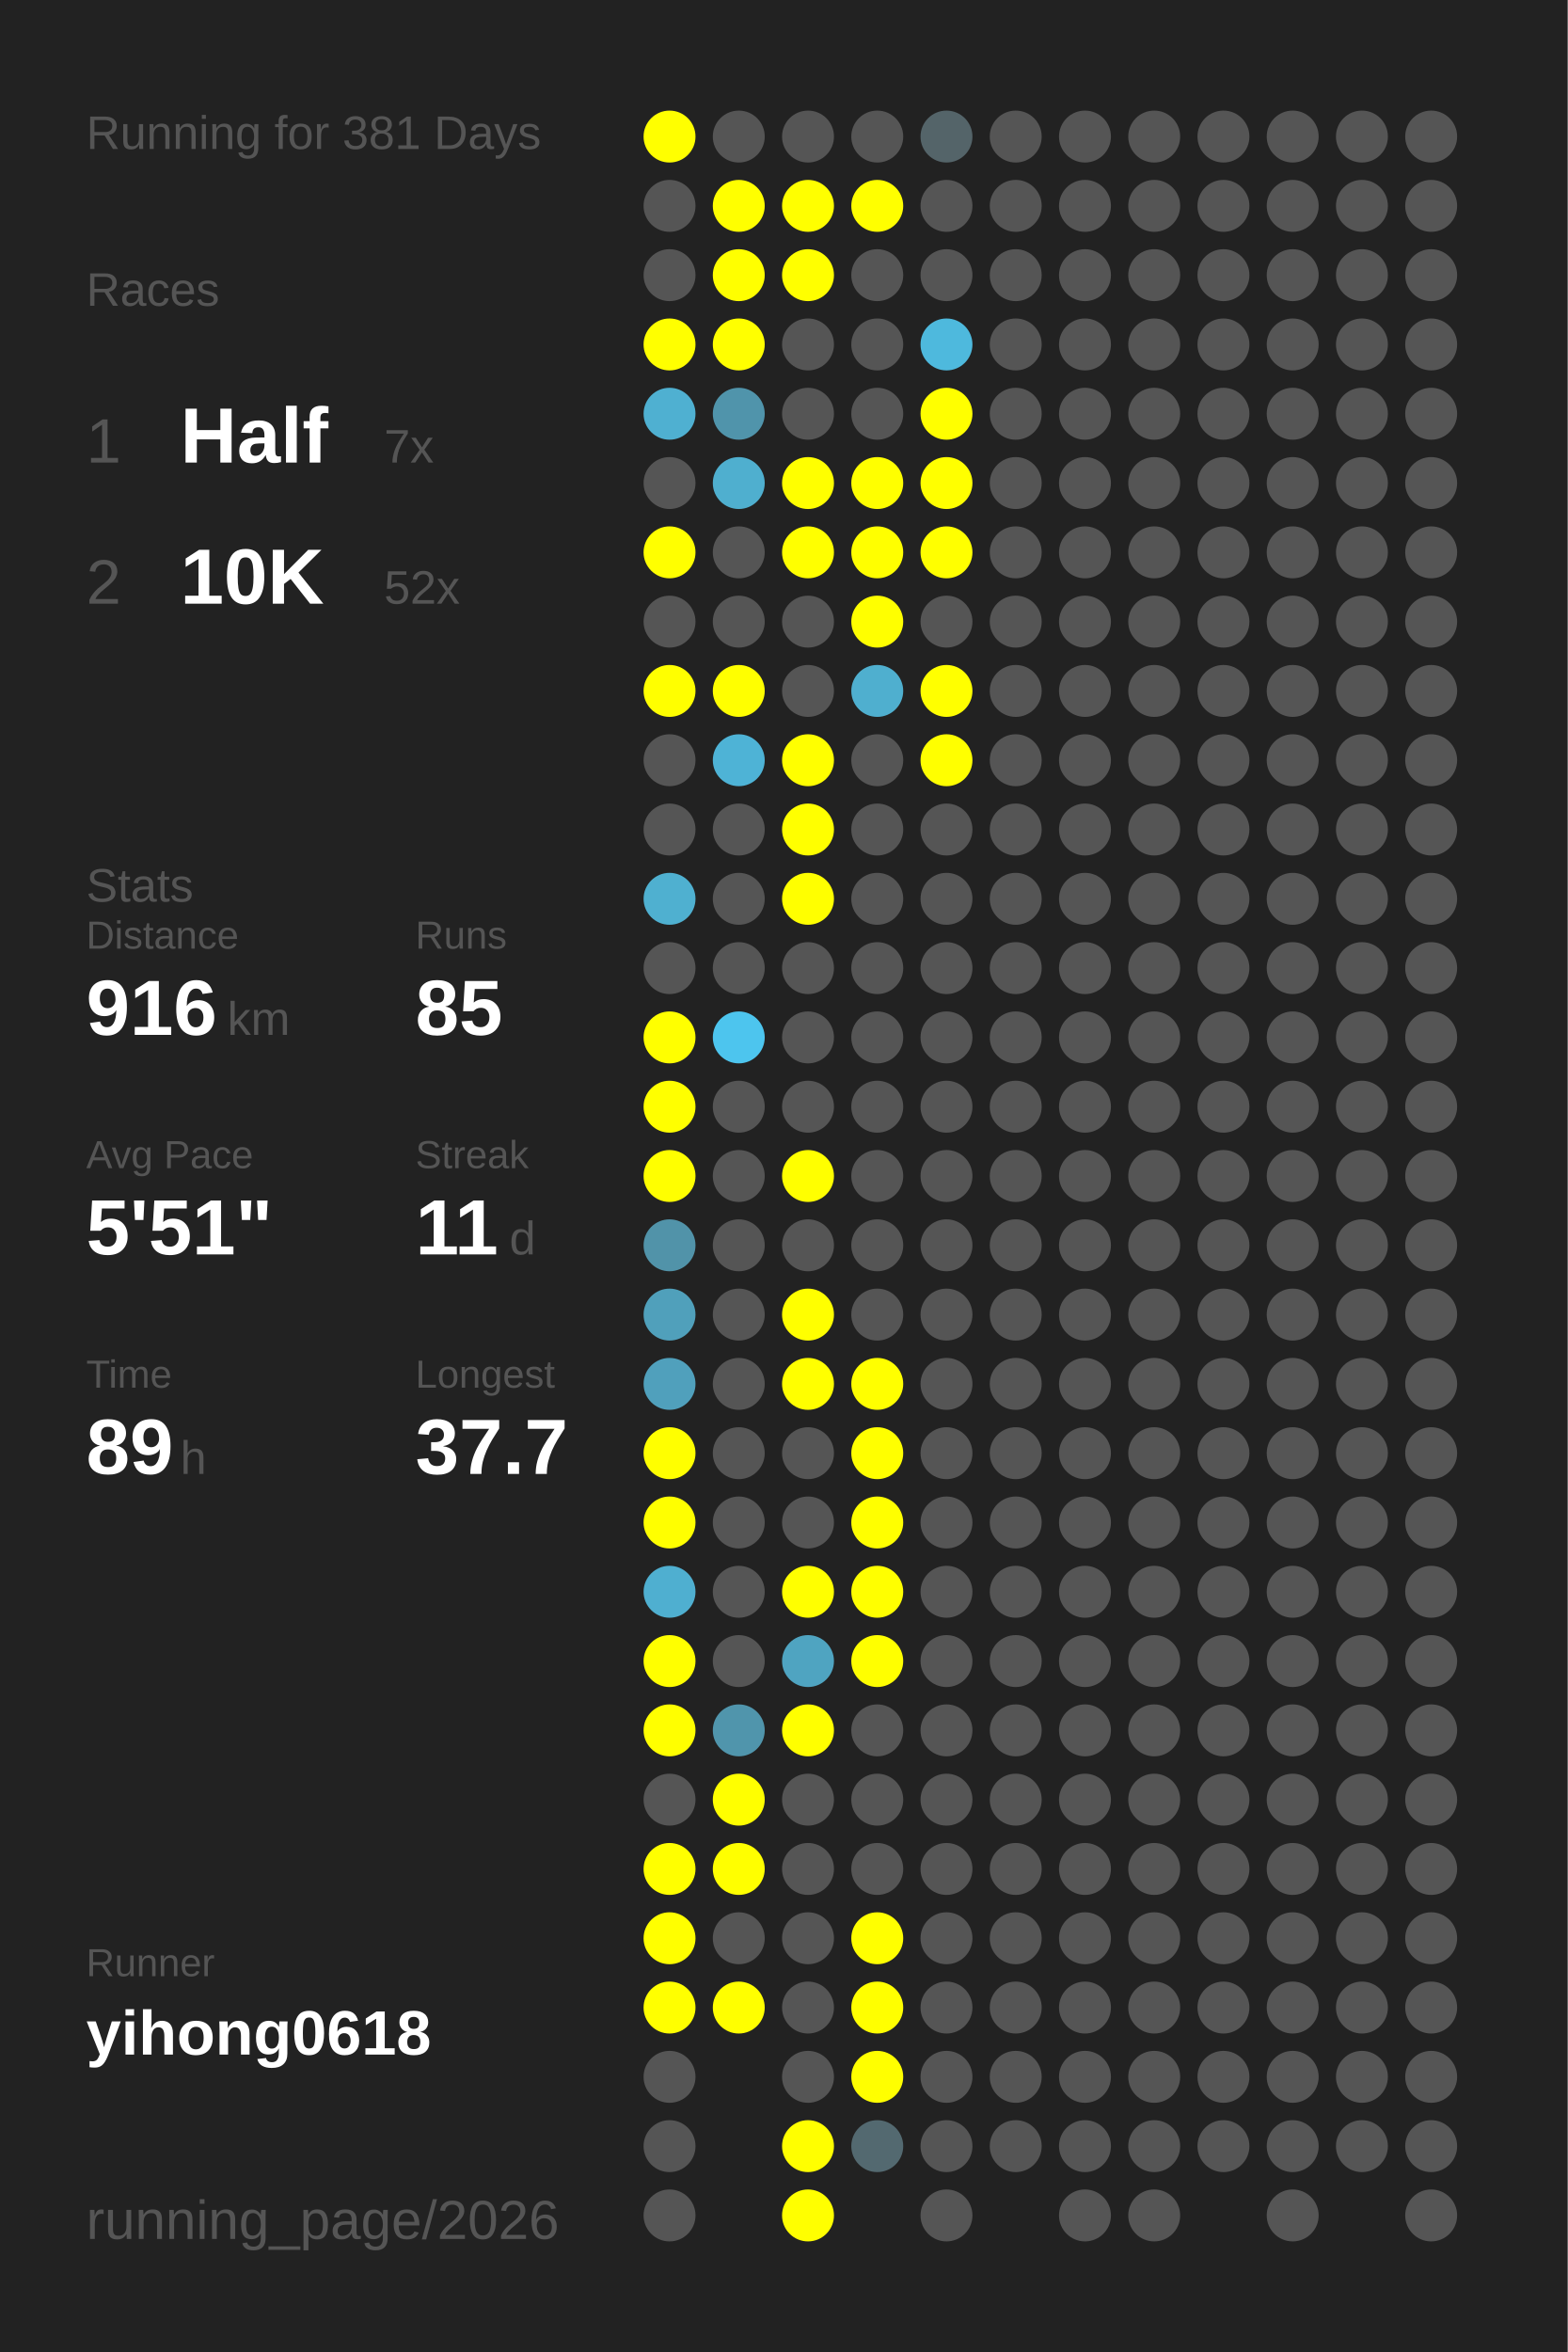
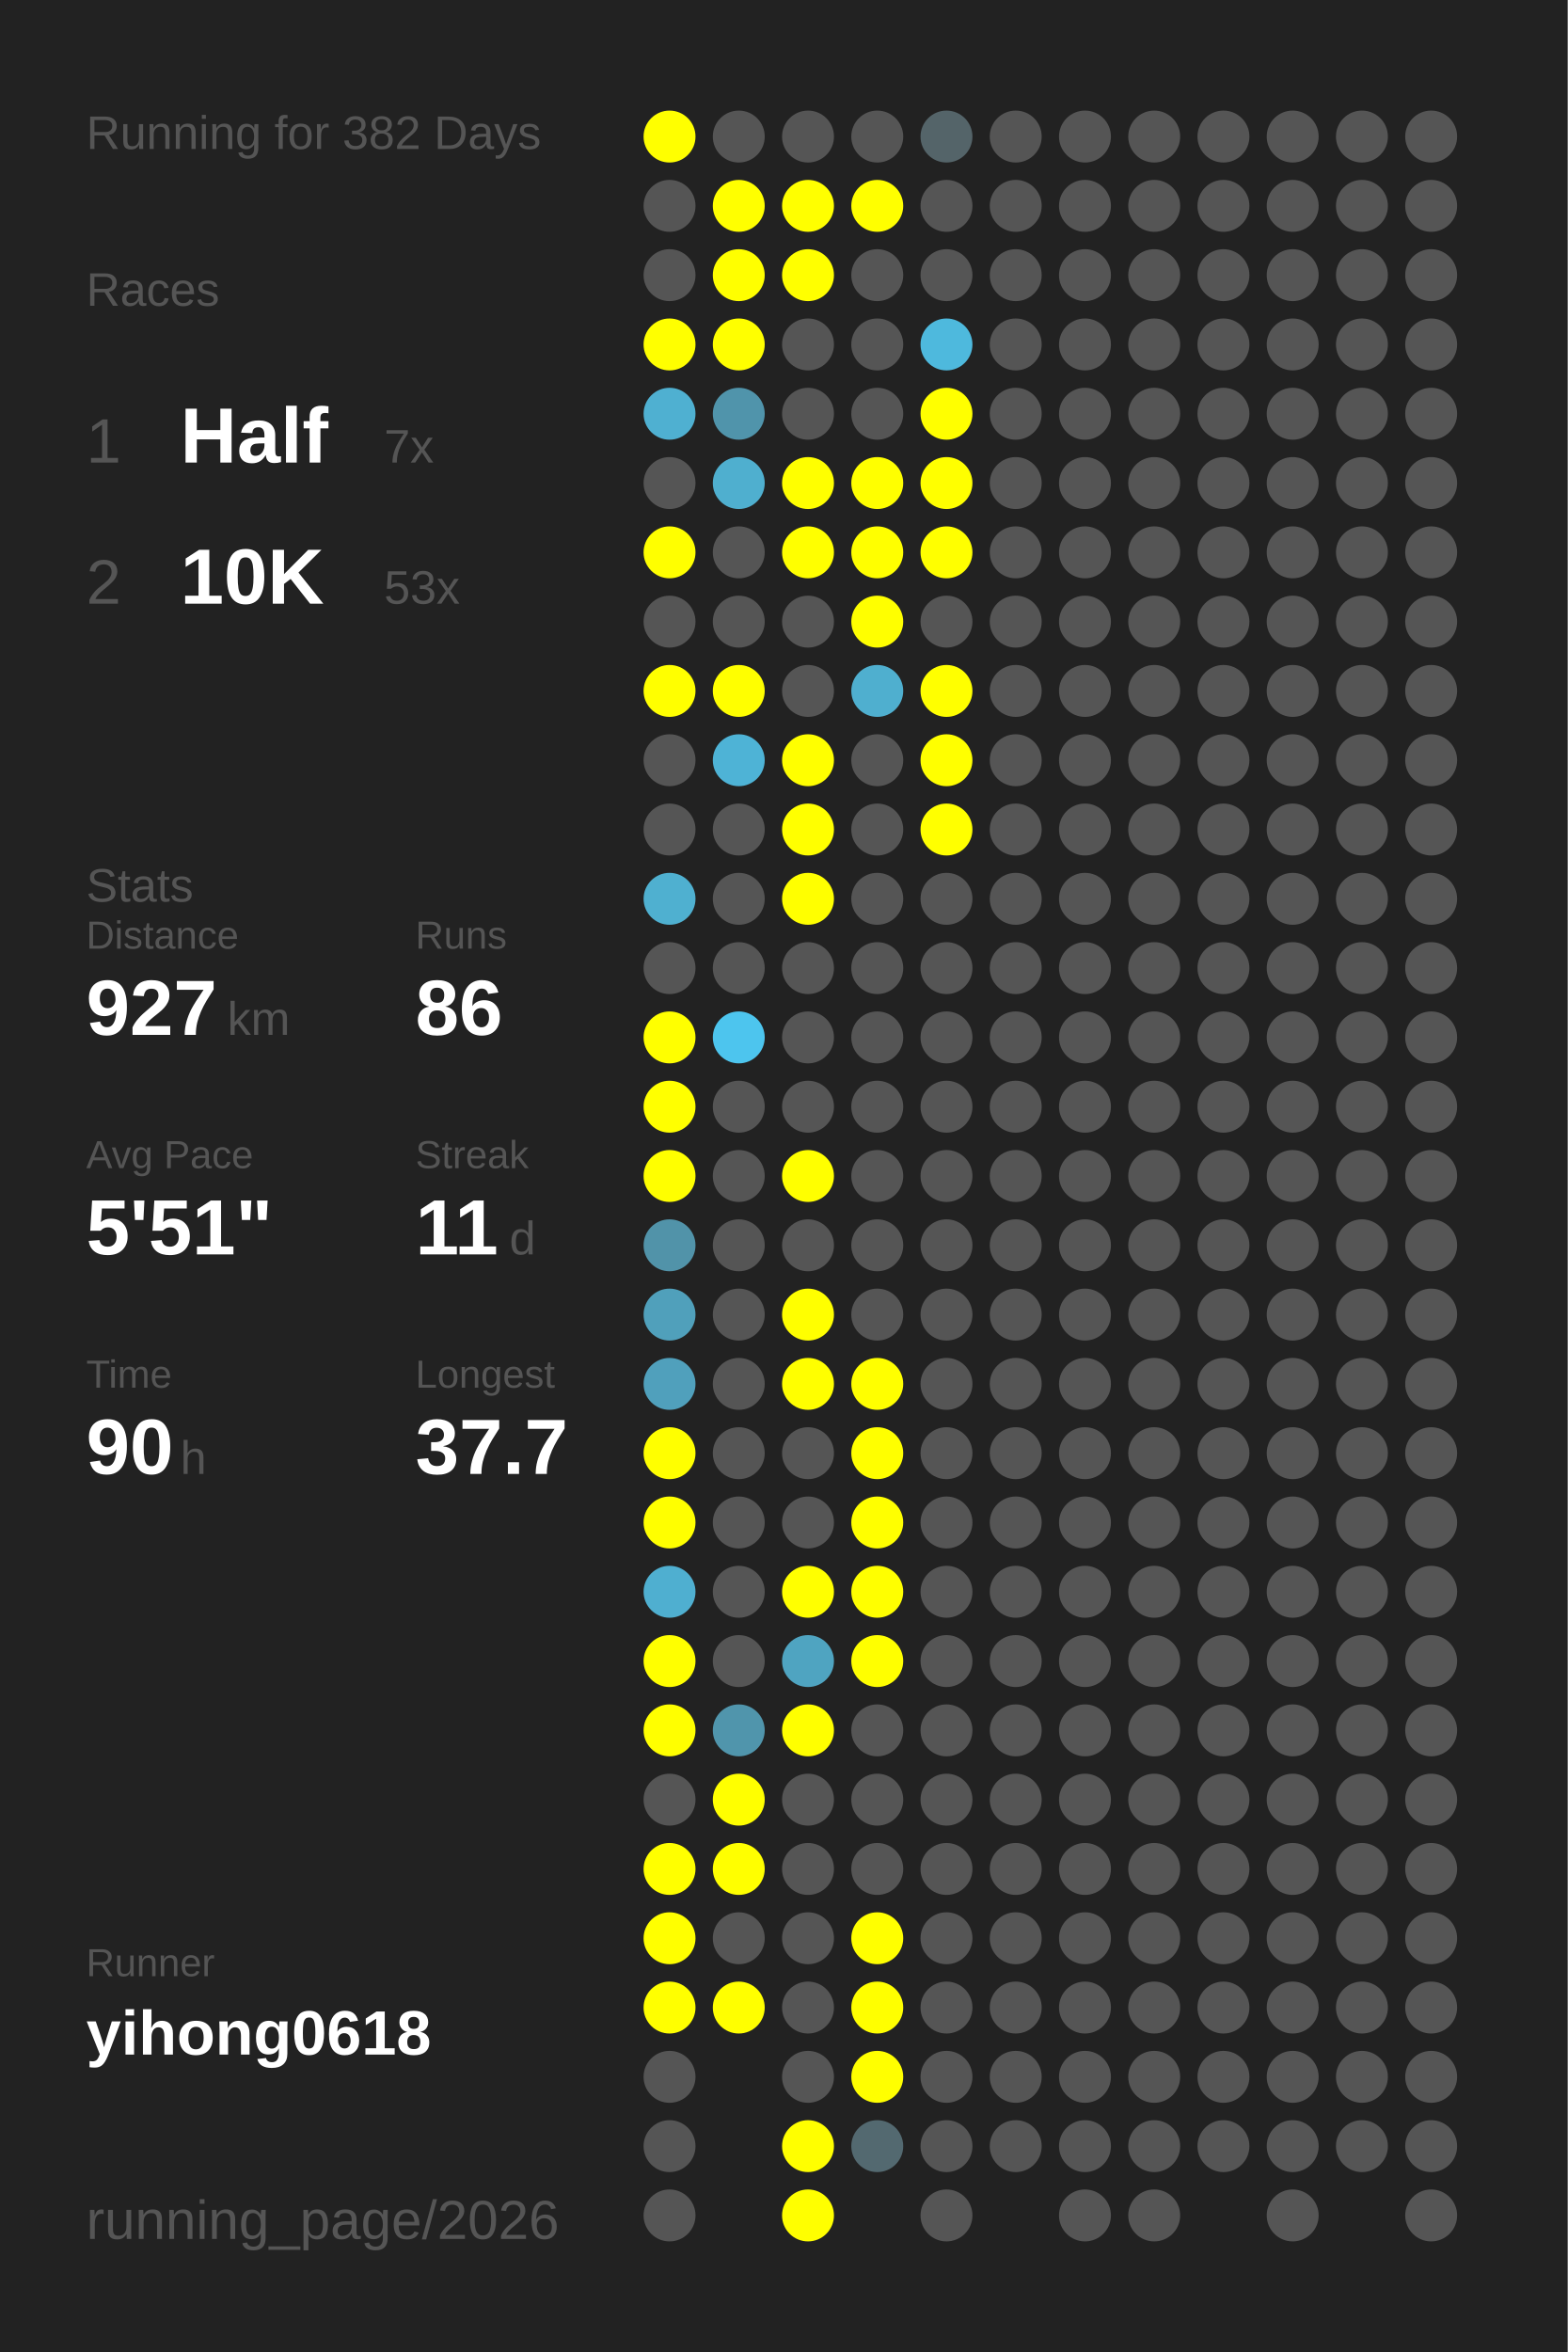
<svg xmlns="http://www.w3.org/2000/svg" baseProfile="full" height="300mm" version="1.1" viewBox="0,0,200,300" width="200mm">
  <defs />
  <rect fill="#222222" height="300" width="200" x="0" y="0" />
-   <text fill="#555555" style="font-size:6px; font-family:Arial;" x="11" y="19">Running for 381 Days</text>
+   <text fill="#555555" style="font-size:6px; font-family:Arial;" x="11" y="19">Running for 382 Days</text>
  <text fill="#555555" style="font-size:6px; font-family:Arial;" x="11" y="39">Races</text>
  <text fill="#555555" style="font-size:8px; font-family:Arial;" x="11" y="59">1</text>
  <text fill="#FFFFFF" style="font-size:10px; font-family:Arial; font-weight:bold;" x="23" y="59">Half</text>
  <text fill="#555555" style="font-size:6px; font-family:Arial;" x="49" y="59">7x</text>
  <text fill="#555555" style="font-size:8px; font-family:Arial;" x="11" y="77">2</text>
  <text fill="#FFFFFF" style="font-size:10px; font-family:Arial; font-weight:bold;" x="23" y="77">10K</text>
-   <text fill="#555555" style="font-size:6px; font-family:Arial;" x="49" y="77">52x</text>
+   <text fill="#555555" style="font-size:6px; font-family:Arial;" x="49" y="77">53x</text>
  <text fill="#555555" style="font-size:6px; font-family:Arial;" x="11" y="115">Stats</text>
  <text fill="#555555" style="font-size:5px; font-family:Arial;" x="11" y="121">Distance</text>
-   <text fill="#FFFFFF" style="font-size:10px; font-family:Arial; font-weight:bold;" x="11" y="132">916</text>
+   <text fill="#FFFFFF" style="font-size:10px; font-family:Arial; font-weight:bold;" x="11" y="132">927</text>
  <text fill="#555555" style="font-size:6px; font-family:Arial;" x="29" y="132">km</text>
  <text fill="#555555" style="font-size:5px; font-family:Arial;" x="53" y="121">Runs</text>
-   <text fill="#FFFFFF" style="font-size:10px; font-family:Arial; font-weight:bold;" x="53" y="132">85</text>
+   <text fill="#FFFFFF" style="font-size:10px; font-family:Arial; font-weight:bold;" x="53" y="132">86</text>
  <text fill="#555555" style="font-size:5px; font-family:Arial;" x="11" y="149">Avg Pace</text>
  <text fill="#FFFFFF" style="font-size:10px; font-family:Arial; font-weight:bold;" x="11" y="160">5'51"</text>
  <text fill="#555555" style="font-size:5px; font-family:Arial;" x="53" y="149">Streak</text>
  <text fill="#FFFFFF" style="font-size:10px; font-family:Arial; font-weight:bold;" x="53" y="160">11</text>
  <text fill="#555555" style="font-size:6px; font-family:Arial;" x="65" y="160">d</text>
  <text fill="#555555" style="font-size:5px; font-family:Arial;" x="11" y="177">Time</text>
-   <text fill="#FFFFFF" style="font-size:10px; font-family:Arial; font-weight:bold;" x="11" y="188">89</text>
+   <text fill="#FFFFFF" style="font-size:10px; font-family:Arial; font-weight:bold;" x="11" y="188">90</text>
  <text fill="#555555" style="font-size:6px; font-family:Arial;" x="23" y="188">h</text>
  <text fill="#555555" style="font-size:5px; font-family:Arial;" x="53" y="177">Longest</text>
  <text fill="#FFFFFF" style="font-size:10px; font-family:Arial; font-weight:bold;" x="53" y="188">37.7</text>
  <text fill="#555555" style="font-size:5px; font-family:Arial;" x="11" y="252.065">Runner</text>
  <text fill="#FFFFFF" style="font-size:8px; font-family:Arial; font-weight:bold;" x="11" y="262.065">yihong0618</text>
  <text fill="#555555" style="font-size:7px; font-family:Arial;" x="11" y="285.581">running_page/2026</text>
  <circle cx="85.417" cy="17.419" fill="#FFFF00" r="3.312" />
  <circle cx="85.417" cy="26.258" fill="#555555" r="3.312" />
  <circle cx="85.417" cy="35.097" fill="#555555" r="3.312" />
  <circle cx="85.417" cy="43.935" fill="#FFFF00" r="3.312" />
  <circle cx="85.417" cy="52.774" fill="#4fb0d1" r="3.312" />
  <circle cx="85.417" cy="61.613" fill="#555555" r="3.312" />
  <circle cx="85.417" cy="70.452" fill="#FFFF00" r="3.312" />
  <circle cx="85.417" cy="79.29" fill="#555555" r="3.312" />
  <circle cx="85.417" cy="88.129" fill="#FFFF00" r="3.312" />
  <circle cx="85.417" cy="96.968" fill="#555555" r="3.312" />
  <circle cx="85.417" cy="105.806" fill="#555555" r="3.312" />
  <circle cx="85.417" cy="114.645" fill="#4fb0d0" r="3.312" />
  <circle cx="85.417" cy="123.484" fill="#555555" r="3.312" />
  <circle cx="85.417" cy="132.323" fill="#FFFF00" r="3.312" />
  <circle cx="85.417" cy="141.161" fill="#FFFF00" r="3.312" />
  <circle cx="85.417" cy="150" fill="#FFFF00" r="3.312" />
  <circle cx="85.417" cy="158.839" fill="#5193a9" r="3.312" />
  <circle cx="85.417" cy="167.677" fill="#50a0bb" r="3.312" />
  <circle cx="85.417" cy="176.516" fill="#50a0bc" r="3.312" />
  <circle cx="85.417" cy="185.355" fill="#FFFF00" r="3.312" />
  <circle cx="85.417" cy="194.194" fill="#FFFF00" r="3.312" />
  <circle cx="85.417" cy="203.032" fill="#4fafd0" r="3.312" />
  <circle cx="85.417" cy="211.871" fill="#FFFF00" r="3.312" />
  <circle cx="85.417" cy="220.71" fill="#FFFF00" r="3.312" />
  <circle cx="85.417" cy="229.548" fill="#555555" r="3.312" />
  <circle cx="85.417" cy="238.387" fill="#FFFF00" r="3.312" />
  <circle cx="85.417" cy="247.226" fill="#FFFF00" r="3.312" />
  <circle cx="85.417" cy="256.065" fill="#FFFF00" r="3.312" />
  <circle cx="85.417" cy="264.903" fill="#555555" r="3.312" />
  <circle cx="85.417" cy="273.742" fill="#555555" r="3.312" />
  <circle cx="85.417" cy="282.581" fill="#555555" r="3.312" />
  <circle cx="94.25" cy="17.419" fill="#555555" r="3.312" />
  <circle cx="94.25" cy="26.258" fill="#FFFF00" r="3.312" />
  <circle cx="94.25" cy="35.097" fill="#FFFF00" r="3.312" />
  <circle cx="94.25" cy="43.935" fill="#FFFF00" r="3.312" />
  <circle cx="94.25" cy="52.774" fill="#5094ab" r="3.312" />
  <circle cx="94.25" cy="61.613" fill="#4fafcf" r="3.312" />
  <circle cx="94.25" cy="70.452" fill="#555555" r="3.312" />
  <circle cx="94.25" cy="79.29" fill="#555555" r="3.312" />
  <circle cx="94.25" cy="88.129" fill="#FFFF00" r="3.312" />
  <circle cx="94.25" cy="96.968" fill="#4eb3d6" r="3.312" />
  <circle cx="94.25" cy="105.806" fill="#555555" r="3.312" />
  <circle cx="94.25" cy="114.645" fill="#555555" r="3.312" />
  <circle cx="94.25" cy="123.484" fill="#555555" r="3.312" />
  <circle cx="94.25" cy="132.323" fill="#4dc5ee" r="3.312" />
  <circle cx="94.25" cy="141.161" fill="#555555" r="3.312" />
  <circle cx="94.25" cy="150" fill="#555555" r="3.312" />
  <circle cx="94.25" cy="158.839" fill="#555555" r="3.312" />
  <circle cx="94.25" cy="167.677" fill="#555555" r="3.312" />
  <circle cx="94.25" cy="176.516" fill="#555555" r="3.312" />
  <circle cx="94.25" cy="185.355" fill="#555555" r="3.312" />
  <circle cx="94.25" cy="194.194" fill="#555555" r="3.312" />
  <circle cx="94.25" cy="203.032" fill="#555555" r="3.312" />
  <circle cx="94.25" cy="211.871" fill="#555555" r="3.312" />
  <circle cx="94.25" cy="220.71" fill="#5095ac" r="3.312" />
  <circle cx="94.25" cy="229.548" fill="#FFFF00" r="3.312" />
  <circle cx="94.25" cy="238.387" fill="#FFFF00" r="3.312" />
  <circle cx="94.25" cy="247.226" fill="#555555" r="3.312" />
  <circle cx="94.25" cy="256.065" fill="#FFFF00" r="3.312" />
  <circle cx="103.083" cy="17.419" fill="#555555" r="3.312" />
  <circle cx="103.083" cy="26.258" fill="#FFFF00" r="3.312" />
  <circle cx="103.083" cy="35.097" fill="#FFFF00" r="3.312" />
  <circle cx="103.083" cy="43.935" fill="#555555" r="3.312" />
  <circle cx="103.083" cy="52.774" fill="#555555" r="3.312" />
  <circle cx="103.083" cy="61.613" fill="#FFFF00" r="3.312" />
  <circle cx="103.083" cy="70.452" fill="#FFFF00" r="3.312" />
  <circle cx="103.083" cy="79.29" fill="#555555" r="3.312" />
  <circle cx="103.083" cy="88.129" fill="#555555" r="3.312" />
  <circle cx="103.083" cy="96.968" fill="#FFFF00" r="3.312" />
  <circle cx="103.083" cy="105.806" fill="#FFFF00" r="3.312" />
  <circle cx="103.083" cy="114.645" fill="#FFFF00" r="3.312" />
  <circle cx="103.083" cy="123.484" fill="#555555" r="3.312" />
  <circle cx="103.083" cy="132.323" fill="#555555" r="3.312" />
  <circle cx="103.083" cy="141.161" fill="#555555" r="3.312" />
  <circle cx="103.083" cy="150" fill="#FFFF00" r="3.312" />
  <circle cx="103.083" cy="158.839" fill="#555555" r="3.312" />
  <circle cx="103.083" cy="167.677" fill="#FFFF00" r="3.312" />
  <circle cx="103.083" cy="176.516" fill="#FFFF00" r="3.312" />
  <circle cx="103.083" cy="185.355" fill="#555555" r="3.312" />
  <circle cx="103.083" cy="194.194" fill="#555555" r="3.312" />
  <circle cx="103.083" cy="203.032" fill="#FFFF00" r="3.312" />
  <circle cx="103.083" cy="211.871" fill="#4fa4c1" r="3.312" />
  <circle cx="103.083" cy="220.71" fill="#FFFF00" r="3.312" />
  <circle cx="103.083" cy="229.548" fill="#555555" r="3.312" />
  <circle cx="103.083" cy="238.387" fill="#555555" r="3.312" />
  <circle cx="103.083" cy="247.226" fill="#555555" r="3.312" />
  <circle cx="103.083" cy="256.065" fill="#555555" r="3.312" />
  <circle cx="103.083" cy="264.903" fill="#555555" r="3.312" />
  <circle cx="103.083" cy="273.742" fill="#FFFF00" r="3.312" />
  <circle cx="103.083" cy="282.581" fill="#FFFF00" r="3.312" />
  <circle cx="111.917" cy="17.419" fill="#555555" r="3.312" />
  <circle cx="111.917" cy="26.258" fill="#FFFF00" r="3.312" />
  <circle cx="111.917" cy="35.097" fill="#555555" r="3.312" />
  <circle cx="111.917" cy="43.935" fill="#555555" r="3.312" />
  <circle cx="111.917" cy="52.774" fill="#555555" r="3.312" />
  <circle cx="111.917" cy="61.613" fill="#FFFF00" r="3.312" />
  <circle cx="111.917" cy="70.452" fill="#FFFF00" r="3.312" />
  <circle cx="111.917" cy="79.29" fill="#FFFF00" r="3.312" />
  <circle cx="111.917" cy="88.129" fill="#4fafcf" r="3.312" />
  <circle cx="111.917" cy="96.968" fill="#555555" r="3.312" />
  <circle cx="111.917" cy="105.806" fill="#555555" r="3.312" />
  <circle cx="111.917" cy="114.645" fill="#555555" r="3.312" />
  <circle cx="111.917" cy="123.484" fill="#555555" r="3.312" />
  <circle cx="111.917" cy="132.323" fill="#555555" r="3.312" />
  <circle cx="111.917" cy="141.161" fill="#555555" r="3.312" />
  <circle cx="111.917" cy="150" fill="#555555" r="3.312" />
  <circle cx="111.917" cy="158.839" fill="#555555" r="3.312" />
  <circle cx="111.917" cy="167.677" fill="#555555" r="3.312" />
  <circle cx="111.917" cy="176.516" fill="#FFFF00" r="3.312" />
  <circle cx="111.917" cy="185.355" fill="#FFFF00" r="3.312" />
  <circle cx="111.917" cy="194.194" fill="#FFFF00" r="3.312" />
  <circle cx="111.917" cy="203.032" fill="#FFFF00" r="3.312" />
  <circle cx="111.917" cy="211.871" fill="#FFFF00" r="3.312" />
  <circle cx="111.917" cy="220.71" fill="#555555" r="3.312" />
  <circle cx="111.917" cy="229.548" fill="#555555" r="3.312" />
  <circle cx="111.917" cy="238.387" fill="#555555" r="3.312" />
  <circle cx="111.917" cy="247.226" fill="#FFFF00" r="3.312" />
  <circle cx="111.917" cy="256.065" fill="#FFFF00" r="3.312" />
  <circle cx="111.917" cy="264.903" fill="#FFFF00" r="3.312" />
  <circle cx="111.917" cy="273.742" fill="#536970" r="3.312" />
  <circle cx="120.75" cy="17.419" fill="#546469" r="3.312" />
  <circle cx="120.75" cy="26.258" fill="#555555" r="3.312" />
  <circle cx="120.75" cy="35.097" fill="#555555" r="3.312" />
  <circle cx="120.75" cy="43.935" fill="#4eb9dd" r="3.312" />
  <circle cx="120.75" cy="52.774" fill="#FFFF00" r="3.312" />
  <circle cx="120.75" cy="61.613" fill="#FFFF00" r="3.312" />
  <circle cx="120.75" cy="70.452" fill="#FFFF00" r="3.312" />
  <circle cx="120.75" cy="79.29" fill="#555555" r="3.312" />
  <circle cx="120.75" cy="88.129" fill="#FFFF00" r="3.312" />
  <circle cx="120.75" cy="96.968" fill="#FFFF00" r="3.312" />
-   <circle cx="120.75" cy="105.806" fill="#555555" r="3.312" />
+   <circle cx="120.75" cy="105.806" fill="#FFFF00" r="3.312" />
  <circle cx="120.75" cy="114.645" fill="#555555" r="3.312" />
  <circle cx="120.75" cy="123.484" fill="#555555" r="3.312" />
  <circle cx="120.75" cy="132.323" fill="#555555" r="3.312" />
  <circle cx="120.75" cy="141.161" fill="#555555" r="3.312" />
  <circle cx="120.75" cy="150" fill="#555555" r="3.312" />
  <circle cx="120.75" cy="158.839" fill="#555555" r="3.312" />
  <circle cx="120.75" cy="167.677" fill="#555555" r="3.312" />
  <circle cx="120.75" cy="176.516" fill="#555555" r="3.312" />
  <circle cx="120.75" cy="185.355" fill="#555555" r="3.312" />
  <circle cx="120.75" cy="194.194" fill="#555555" r="3.312" />
  <circle cx="120.75" cy="203.032" fill="#555555" r="3.312" />
  <circle cx="120.75" cy="211.871" fill="#555555" r="3.312" />
  <circle cx="120.75" cy="220.71" fill="#555555" r="3.312" />
  <circle cx="120.75" cy="229.548" fill="#555555" r="3.312" />
  <circle cx="120.75" cy="238.387" fill="#555555" r="3.312" />
  <circle cx="120.75" cy="247.226" fill="#555555" r="3.312" />
  <circle cx="120.75" cy="256.065" fill="#555555" r="3.312" />
  <circle cx="120.75" cy="264.903" fill="#555555" r="3.312" />
  <circle cx="120.75" cy="273.742" fill="#555555" r="3.312" />
  <circle cx="120.75" cy="282.581" fill="#555555" r="3.312" />
  <circle cx="129.583" cy="17.419" fill="#555555" r="3.312" />
  <circle cx="129.583" cy="26.258" fill="#555555" r="3.312" />
  <circle cx="129.583" cy="35.097" fill="#555555" r="3.312" />
  <circle cx="129.583" cy="43.935" fill="#555555" r="3.312" />
  <circle cx="129.583" cy="52.774" fill="#555555" r="3.312" />
  <circle cx="129.583" cy="61.613" fill="#555555" r="3.312" />
  <circle cx="129.583" cy="70.452" fill="#555555" r="3.312" />
  <circle cx="129.583" cy="79.29" fill="#555555" r="3.312" />
  <circle cx="129.583" cy="88.129" fill="#555555" r="3.312" />
  <circle cx="129.583" cy="96.968" fill="#555555" r="3.312" />
  <circle cx="129.583" cy="105.806" fill="#555555" r="3.312" />
  <circle cx="129.583" cy="114.645" fill="#555555" r="3.312" />
  <circle cx="129.583" cy="123.484" fill="#555555" r="3.312" />
  <circle cx="129.583" cy="132.323" fill="#555555" r="3.312" />
  <circle cx="129.583" cy="141.161" fill="#555555" r="3.312" />
  <circle cx="129.583" cy="150" fill="#555555" r="3.312" />
  <circle cx="129.583" cy="158.839" fill="#555555" r="3.312" />
  <circle cx="129.583" cy="167.677" fill="#555555" r="3.312" />
  <circle cx="129.583" cy="176.516" fill="#555555" r="3.312" />
  <circle cx="129.583" cy="185.355" fill="#555555" r="3.312" />
  <circle cx="129.583" cy="194.194" fill="#555555" r="3.312" />
  <circle cx="129.583" cy="203.032" fill="#555555" r="3.312" />
  <circle cx="129.583" cy="211.871" fill="#555555" r="3.312" />
  <circle cx="129.583" cy="220.71" fill="#555555" r="3.312" />
  <circle cx="129.583" cy="229.548" fill="#555555" r="3.312" />
  <circle cx="129.583" cy="238.387" fill="#555555" r="3.312" />
  <circle cx="129.583" cy="247.226" fill="#555555" r="3.312" />
  <circle cx="129.583" cy="256.065" fill="#555555" r="3.312" />
  <circle cx="129.583" cy="264.903" fill="#555555" r="3.312" />
  <circle cx="129.583" cy="273.742" fill="#555555" r="3.312" />
  <circle cx="138.417" cy="17.419" fill="#555555" r="3.312" />
  <circle cx="138.417" cy="26.258" fill="#555555" r="3.312" />
  <circle cx="138.417" cy="35.097" fill="#555555" r="3.312" />
  <circle cx="138.417" cy="43.935" fill="#555555" r="3.312" />
  <circle cx="138.417" cy="52.774" fill="#555555" r="3.312" />
  <circle cx="138.417" cy="61.613" fill="#555555" r="3.312" />
  <circle cx="138.417" cy="70.452" fill="#555555" r="3.312" />
  <circle cx="138.417" cy="79.29" fill="#555555" r="3.312" />
  <circle cx="138.417" cy="88.129" fill="#555555" r="3.312" />
  <circle cx="138.417" cy="96.968" fill="#555555" r="3.312" />
  <circle cx="138.417" cy="105.806" fill="#555555" r="3.312" />
  <circle cx="138.417" cy="114.645" fill="#555555" r="3.312" />
  <circle cx="138.417" cy="123.484" fill="#555555" r="3.312" />
  <circle cx="138.417" cy="132.323" fill="#555555" r="3.312" />
  <circle cx="138.417" cy="141.161" fill="#555555" r="3.312" />
  <circle cx="138.417" cy="150" fill="#555555" r="3.312" />
  <circle cx="138.417" cy="158.839" fill="#555555" r="3.312" />
  <circle cx="138.417" cy="167.677" fill="#555555" r="3.312" />
  <circle cx="138.417" cy="176.516" fill="#555555" r="3.312" />
  <circle cx="138.417" cy="185.355" fill="#555555" r="3.312" />
  <circle cx="138.417" cy="194.194" fill="#555555" r="3.312" />
  <circle cx="138.417" cy="203.032" fill="#555555" r="3.312" />
  <circle cx="138.417" cy="211.871" fill="#555555" r="3.312" />
  <circle cx="138.417" cy="220.71" fill="#555555" r="3.312" />
  <circle cx="138.417" cy="229.548" fill="#555555" r="3.312" />
  <circle cx="138.417" cy="238.387" fill="#555555" r="3.312" />
  <circle cx="138.417" cy="247.226" fill="#555555" r="3.312" />
  <circle cx="138.417" cy="256.065" fill="#555555" r="3.312" />
  <circle cx="138.417" cy="264.903" fill="#555555" r="3.312" />
  <circle cx="138.417" cy="273.742" fill="#555555" r="3.312" />
  <circle cx="138.417" cy="282.581" fill="#555555" r="3.312" />
  <circle cx="147.25" cy="17.419" fill="#555555" r="3.312" />
  <circle cx="147.25" cy="26.258" fill="#555555" r="3.312" />
  <circle cx="147.25" cy="35.097" fill="#555555" r="3.312" />
  <circle cx="147.25" cy="43.935" fill="#555555" r="3.312" />
  <circle cx="147.25" cy="52.774" fill="#555555" r="3.312" />
  <circle cx="147.25" cy="61.613" fill="#555555" r="3.312" />
  <circle cx="147.25" cy="70.452" fill="#555555" r="3.312" />
  <circle cx="147.25" cy="79.29" fill="#555555" r="3.312" />
  <circle cx="147.25" cy="88.129" fill="#555555" r="3.312" />
  <circle cx="147.25" cy="96.968" fill="#555555" r="3.312" />
  <circle cx="147.25" cy="105.806" fill="#555555" r="3.312" />
  <circle cx="147.25" cy="114.645" fill="#555555" r="3.312" />
  <circle cx="147.25" cy="123.484" fill="#555555" r="3.312" />
  <circle cx="147.25" cy="132.323" fill="#555555" r="3.312" />
  <circle cx="147.25" cy="141.161" fill="#555555" r="3.312" />
  <circle cx="147.25" cy="150" fill="#555555" r="3.312" />
  <circle cx="147.25" cy="158.839" fill="#555555" r="3.312" />
  <circle cx="147.25" cy="167.677" fill="#555555" r="3.312" />
  <circle cx="147.25" cy="176.516" fill="#555555" r="3.312" />
  <circle cx="147.25" cy="185.355" fill="#555555" r="3.312" />
  <circle cx="147.25" cy="194.194" fill="#555555" r="3.312" />
  <circle cx="147.25" cy="203.032" fill="#555555" r="3.312" />
  <circle cx="147.25" cy="211.871" fill="#555555" r="3.312" />
  <circle cx="147.25" cy="220.71" fill="#555555" r="3.312" />
  <circle cx="147.25" cy="229.548" fill="#555555" r="3.312" />
  <circle cx="147.25" cy="238.387" fill="#555555" r="3.312" />
  <circle cx="147.25" cy="247.226" fill="#555555" r="3.312" />
  <circle cx="147.25" cy="256.065" fill="#555555" r="3.312" />
  <circle cx="147.25" cy="264.903" fill="#555555" r="3.312" />
  <circle cx="147.25" cy="273.742" fill="#555555" r="3.312" />
  <circle cx="147.25" cy="282.581" fill="#555555" r="3.312" />
  <circle cx="156.083" cy="17.419" fill="#555555" r="3.312" />
  <circle cx="156.083" cy="26.258" fill="#555555" r="3.312" />
  <circle cx="156.083" cy="35.097" fill="#555555" r="3.312" />
  <circle cx="156.083" cy="43.935" fill="#555555" r="3.312" />
  <circle cx="156.083" cy="52.774" fill="#555555" r="3.312" />
  <circle cx="156.083" cy="61.613" fill="#555555" r="3.312" />
  <circle cx="156.083" cy="70.452" fill="#555555" r="3.312" />
  <circle cx="156.083" cy="79.29" fill="#555555" r="3.312" />
  <circle cx="156.083" cy="88.129" fill="#555555" r="3.312" />
  <circle cx="156.083" cy="96.968" fill="#555555" r="3.312" />
  <circle cx="156.083" cy="105.806" fill="#555555" r="3.312" />
  <circle cx="156.083" cy="114.645" fill="#555555" r="3.312" />
  <circle cx="156.083" cy="123.484" fill="#555555" r="3.312" />
  <circle cx="156.083" cy="132.323" fill="#555555" r="3.312" />
  <circle cx="156.083" cy="141.161" fill="#555555" r="3.312" />
  <circle cx="156.083" cy="150" fill="#555555" r="3.312" />
  <circle cx="156.083" cy="158.839" fill="#555555" r="3.312" />
  <circle cx="156.083" cy="167.677" fill="#555555" r="3.312" />
  <circle cx="156.083" cy="176.516" fill="#555555" r="3.312" />
  <circle cx="156.083" cy="185.355" fill="#555555" r="3.312" />
  <circle cx="156.083" cy="194.194" fill="#555555" r="3.312" />
  <circle cx="156.083" cy="203.032" fill="#555555" r="3.312" />
  <circle cx="156.083" cy="211.871" fill="#555555" r="3.312" />
  <circle cx="156.083" cy="220.71" fill="#555555" r="3.312" />
  <circle cx="156.083" cy="229.548" fill="#555555" r="3.312" />
  <circle cx="156.083" cy="238.387" fill="#555555" r="3.312" />
  <circle cx="156.083" cy="247.226" fill="#555555" r="3.312" />
  <circle cx="156.083" cy="256.065" fill="#555555" r="3.312" />
  <circle cx="156.083" cy="264.903" fill="#555555" r="3.312" />
  <circle cx="156.083" cy="273.742" fill="#555555" r="3.312" />
  <circle cx="164.917" cy="17.419" fill="#555555" r="3.312" />
  <circle cx="164.917" cy="26.258" fill="#555555" r="3.312" />
  <circle cx="164.917" cy="35.097" fill="#555555" r="3.312" />
  <circle cx="164.917" cy="43.935" fill="#555555" r="3.312" />
  <circle cx="164.917" cy="52.774" fill="#555555" r="3.312" />
  <circle cx="164.917" cy="61.613" fill="#555555" r="3.312" />
  <circle cx="164.917" cy="70.452" fill="#555555" r="3.312" />
  <circle cx="164.917" cy="79.29" fill="#555555" r="3.312" />
  <circle cx="164.917" cy="88.129" fill="#555555" r="3.312" />
  <circle cx="164.917" cy="96.968" fill="#555555" r="3.312" />
  <circle cx="164.917" cy="105.806" fill="#555555" r="3.312" />
  <circle cx="164.917" cy="114.645" fill="#555555" r="3.312" />
  <circle cx="164.917" cy="123.484" fill="#555555" r="3.312" />
  <circle cx="164.917" cy="132.323" fill="#555555" r="3.312" />
  <circle cx="164.917" cy="141.161" fill="#555555" r="3.312" />
  <circle cx="164.917" cy="150" fill="#555555" r="3.312" />
  <circle cx="164.917" cy="158.839" fill="#555555" r="3.312" />
  <circle cx="164.917" cy="167.677" fill="#555555" r="3.312" />
  <circle cx="164.917" cy="176.516" fill="#555555" r="3.312" />
  <circle cx="164.917" cy="185.355" fill="#555555" r="3.312" />
  <circle cx="164.917" cy="194.194" fill="#555555" r="3.312" />
  <circle cx="164.917" cy="203.032" fill="#555555" r="3.312" />
  <circle cx="164.917" cy="211.871" fill="#555555" r="3.312" />
  <circle cx="164.917" cy="220.71" fill="#555555" r="3.312" />
  <circle cx="164.917" cy="229.548" fill="#555555" r="3.312" />
  <circle cx="164.917" cy="238.387" fill="#555555" r="3.312" />
  <circle cx="164.917" cy="247.226" fill="#555555" r="3.312" />
  <circle cx="164.917" cy="256.065" fill="#555555" r="3.312" />
  <circle cx="164.917" cy="264.903" fill="#555555" r="3.312" />
  <circle cx="164.917" cy="273.742" fill="#555555" r="3.312" />
  <circle cx="164.917" cy="282.581" fill="#555555" r="3.312" />
  <circle cx="173.75" cy="17.419" fill="#555555" r="3.312" />
  <circle cx="173.75" cy="26.258" fill="#555555" r="3.312" />
  <circle cx="173.75" cy="35.097" fill="#555555" r="3.312" />
  <circle cx="173.75" cy="43.935" fill="#555555" r="3.312" />
  <circle cx="173.75" cy="52.774" fill="#555555" r="3.312" />
  <circle cx="173.75" cy="61.613" fill="#555555" r="3.312" />
  <circle cx="173.75" cy="70.452" fill="#555555" r="3.312" />
  <circle cx="173.75" cy="79.29" fill="#555555" r="3.312" />
  <circle cx="173.75" cy="88.129" fill="#555555" r="3.312" />
  <circle cx="173.75" cy="96.968" fill="#555555" r="3.312" />
  <circle cx="173.75" cy="105.806" fill="#555555" r="3.312" />
  <circle cx="173.75" cy="114.645" fill="#555555" r="3.312" />
  <circle cx="173.75" cy="123.484" fill="#555555" r="3.312" />
  <circle cx="173.75" cy="132.323" fill="#555555" r="3.312" />
  <circle cx="173.75" cy="141.161" fill="#555555" r="3.312" />
  <circle cx="173.75" cy="150" fill="#555555" r="3.312" />
  <circle cx="173.75" cy="158.839" fill="#555555" r="3.312" />
  <circle cx="173.75" cy="167.677" fill="#555555" r="3.312" />
  <circle cx="173.75" cy="176.516" fill="#555555" r="3.312" />
  <circle cx="173.75" cy="185.355" fill="#555555" r="3.312" />
  <circle cx="173.75" cy="194.194" fill="#555555" r="3.312" />
  <circle cx="173.75" cy="203.032" fill="#555555" r="3.312" />
  <circle cx="173.75" cy="211.871" fill="#555555" r="3.312" />
  <circle cx="173.75" cy="220.71" fill="#555555" r="3.312" />
  <circle cx="173.75" cy="229.548" fill="#555555" r="3.312" />
  <circle cx="173.75" cy="238.387" fill="#555555" r="3.312" />
  <circle cx="173.75" cy="247.226" fill="#555555" r="3.312" />
  <circle cx="173.75" cy="256.065" fill="#555555" r="3.312" />
  <circle cx="173.75" cy="264.903" fill="#555555" r="3.312" />
  <circle cx="173.75" cy="273.742" fill="#555555" r="3.312" />
  <circle cx="182.583" cy="17.419" fill="#555555" r="3.312" />
  <circle cx="182.583" cy="26.258" fill="#555555" r="3.312" />
  <circle cx="182.583" cy="35.097" fill="#555555" r="3.312" />
  <circle cx="182.583" cy="43.935" fill="#555555" r="3.312" />
  <circle cx="182.583" cy="52.774" fill="#555555" r="3.312" />
  <circle cx="182.583" cy="61.613" fill="#555555" r="3.312" />
  <circle cx="182.583" cy="70.452" fill="#555555" r="3.312" />
  <circle cx="182.583" cy="79.29" fill="#555555" r="3.312" />
  <circle cx="182.583" cy="88.129" fill="#555555" r="3.312" />
  <circle cx="182.583" cy="96.968" fill="#555555" r="3.312" />
  <circle cx="182.583" cy="105.806" fill="#555555" r="3.312" />
  <circle cx="182.583" cy="114.645" fill="#555555" r="3.312" />
  <circle cx="182.583" cy="123.484" fill="#555555" r="3.312" />
  <circle cx="182.583" cy="132.323" fill="#555555" r="3.312" />
  <circle cx="182.583" cy="141.161" fill="#555555" r="3.312" />
  <circle cx="182.583" cy="150" fill="#555555" r="3.312" />
  <circle cx="182.583" cy="158.839" fill="#555555" r="3.312" />
  <circle cx="182.583" cy="167.677" fill="#555555" r="3.312" />
  <circle cx="182.583" cy="176.516" fill="#555555" r="3.312" />
  <circle cx="182.583" cy="185.355" fill="#555555" r="3.312" />
  <circle cx="182.583" cy="194.194" fill="#555555" r="3.312" />
  <circle cx="182.583" cy="203.032" fill="#555555" r="3.312" />
  <circle cx="182.583" cy="211.871" fill="#555555" r="3.312" />
  <circle cx="182.583" cy="220.71" fill="#555555" r="3.312" />
  <circle cx="182.583" cy="229.548" fill="#555555" r="3.312" />
  <circle cx="182.583" cy="238.387" fill="#555555" r="3.312" />
  <circle cx="182.583" cy="247.226" fill="#555555" r="3.312" />
  <circle cx="182.583" cy="256.065" fill="#555555" r="3.312" />
  <circle cx="182.583" cy="264.903" fill="#555555" r="3.312" />
  <circle cx="182.583" cy="273.742" fill="#555555" r="3.312" />
  <circle cx="182.583" cy="282.581" fill="#555555" r="3.312" />
</svg>
